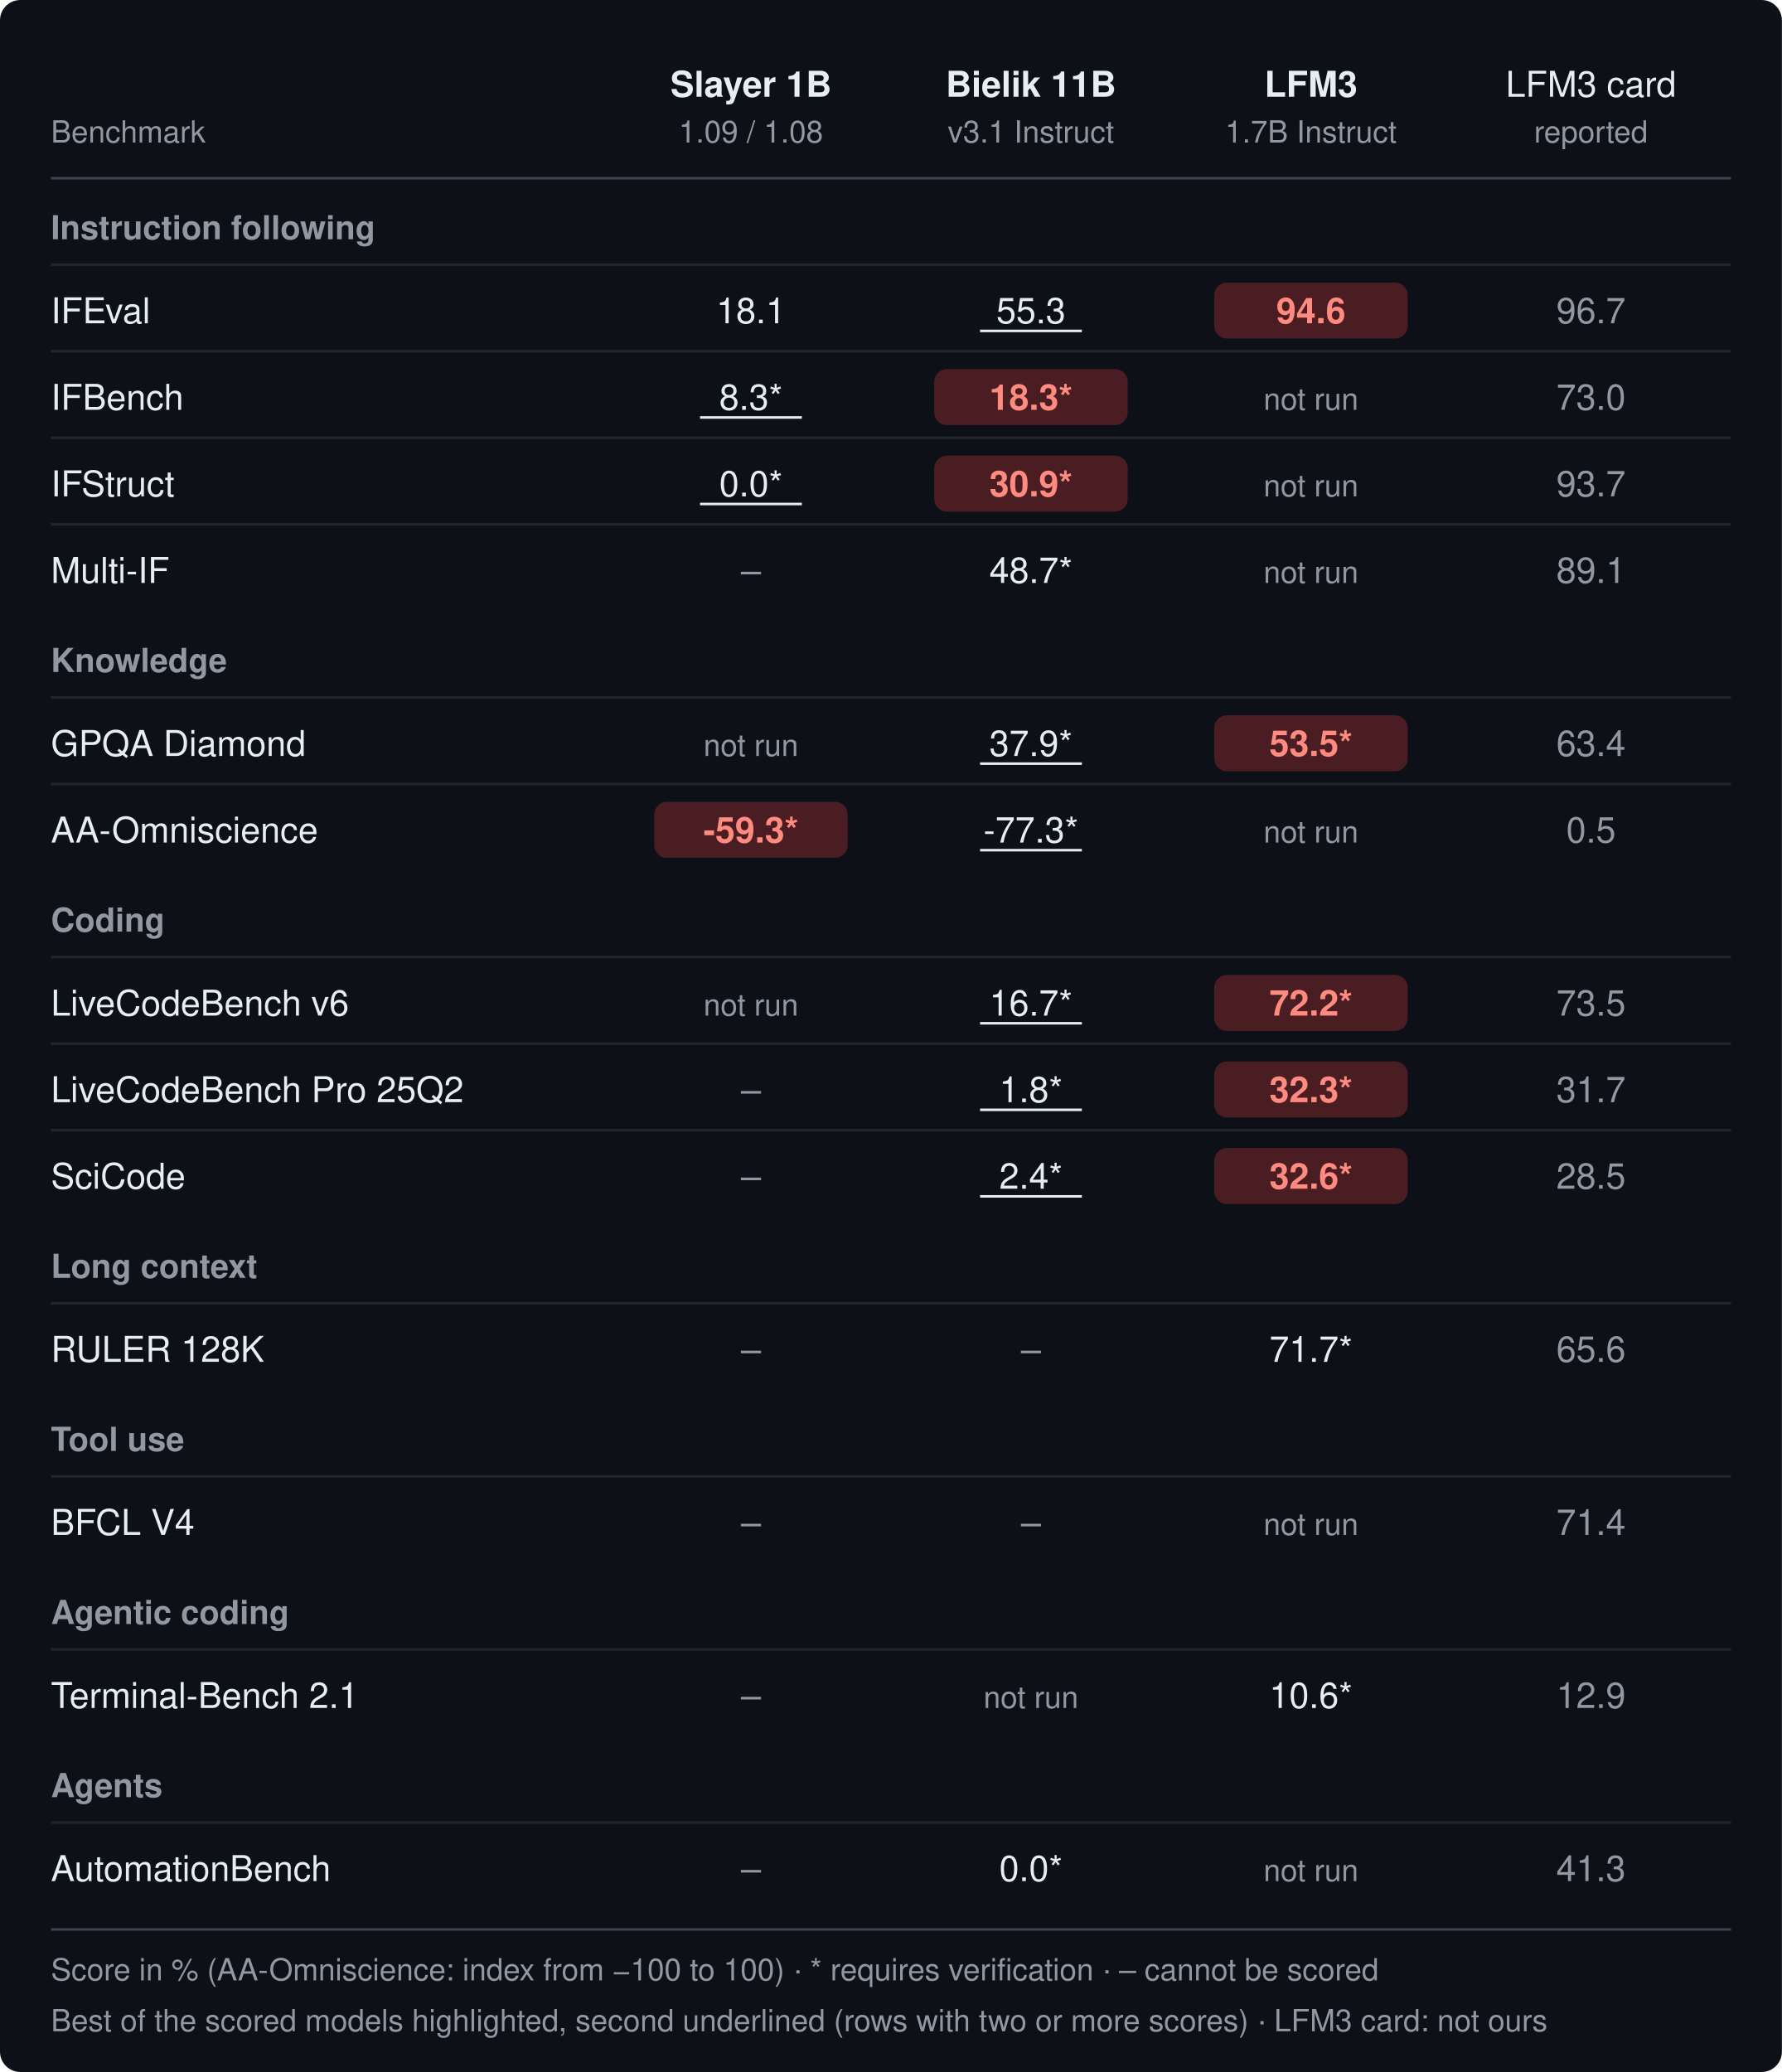
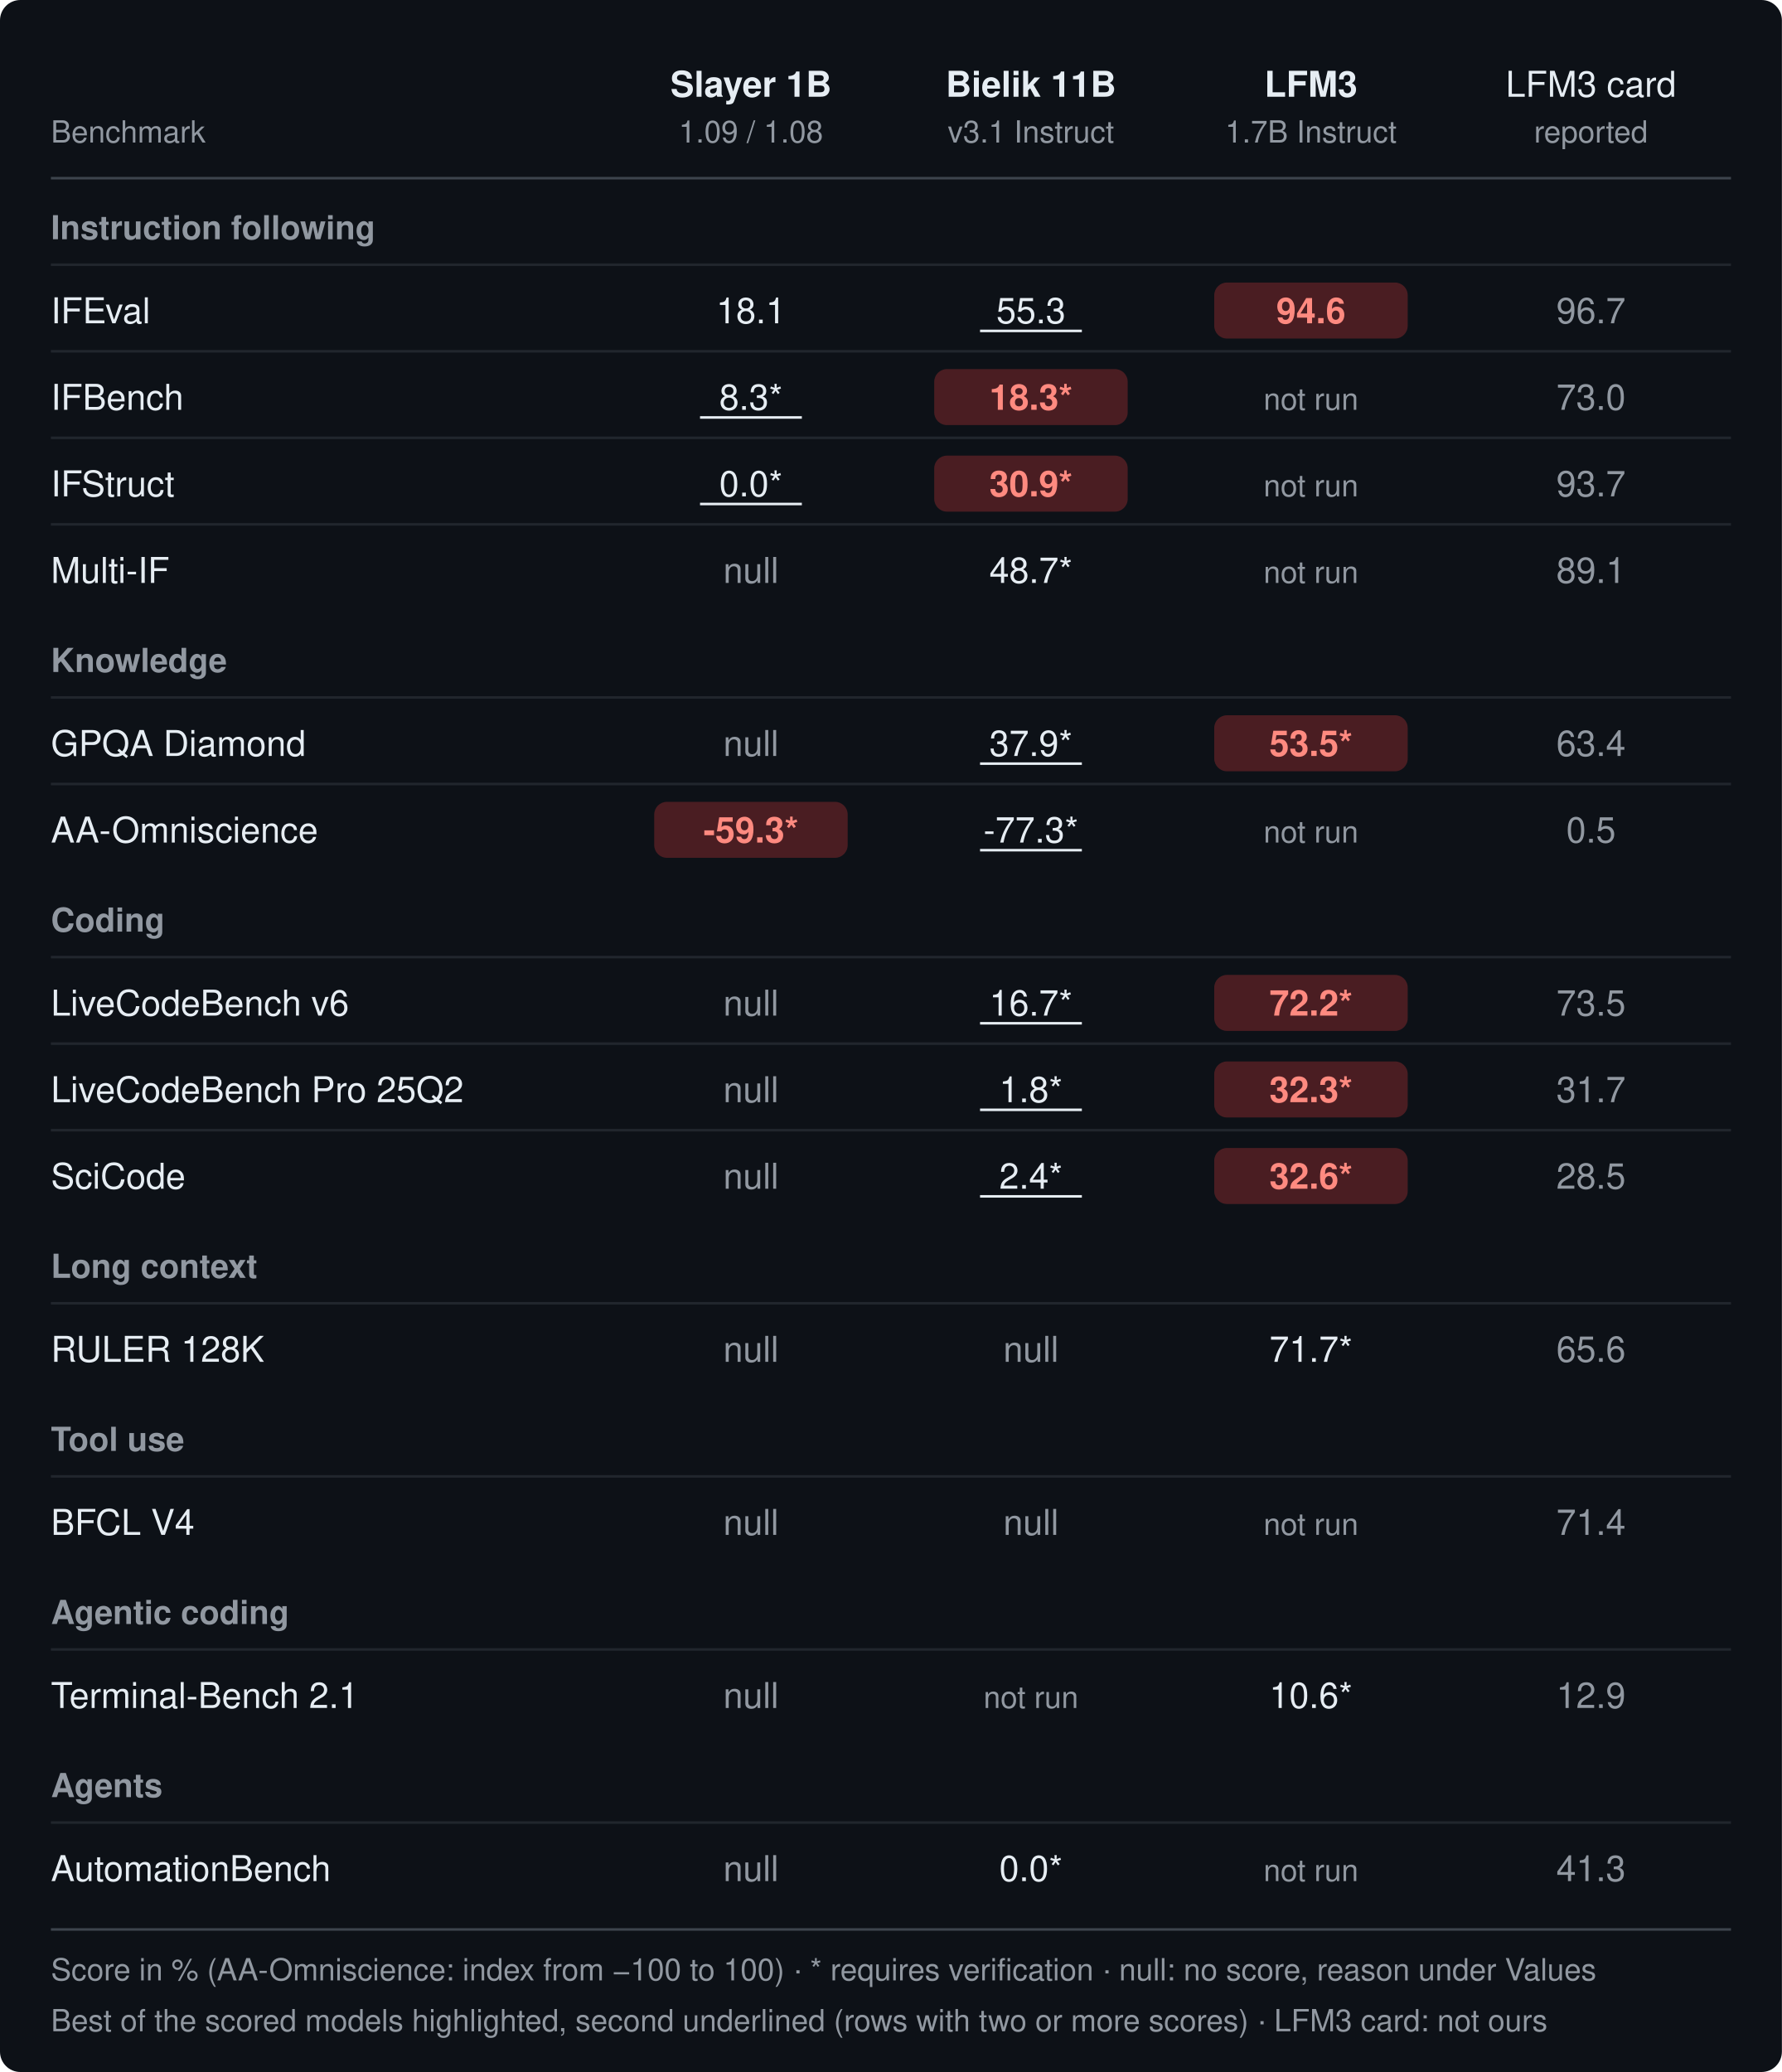
<svg xmlns="http://www.w3.org/2000/svg" width="700" height="814" viewBox="0 0 700 814" font-family="-apple-system, BlinkMacSystemFont, 'Segoe UI', Helvetica, Arial, sans-serif" font-size="14" fill="#e6edf3">
  <rect width="700" height="814" rx="8" fill="#0d1117" />
  <text x="295.0" y="38" text-anchor="middle" font-weight="600">Slayer 1B</text>
  <text x="295.0" y="56" text-anchor="middle" font-size="12" fill="#9198a1">1.09 / 1.08</text>
  <text x="405.0" y="38" text-anchor="middle" font-weight="600">Bielik 11B</text>
  <text x="405.0" y="56" text-anchor="middle" font-size="12" fill="#9198a1">v3.1 Instruct</text>
  <text x="515.0" y="38" text-anchor="middle" font-weight="600">LFM3</text>
  <text x="515.0" y="56" text-anchor="middle" font-size="12" fill="#9198a1">1.7B Instruct</text>
  <text x="625.0" y="38" text-anchor="middle" font-weight="400">LFM3 card</text>
  <text x="625.0" y="56" text-anchor="middle" font-size="12" fill="#9198a1">reported</text>
  <text x="20" y="56" font-size="12" fill="#9198a1">Benchmark</text>
  <line x1="20" x2="680" y1="70" y2="70" stroke="#3d444d" />
  <text x="20" y="94" font-size="13" font-weight="600" fill="#9198a1">Instruction following</text>
  <line x1="20" x2="680" y1="104" y2="104" stroke="#21262d" />
  <text x="20" y="127">IFEval</text>
  <text x="295.0" y="127" text-anchor="middle" data-benchmark="ifeval" data-model="slayer1b-1.08" data-rank="3">18.1</text>
  <line x1="385.0" x2="425.0" y1="130" y2="130" stroke="#e6edf3" />
  <text x="405.0" y="127" text-anchor="middle" data-benchmark="ifeval" data-model="bielik-11b-v3.1" data-rank="2">55.3</text>
  <rect x="477.0" y="111" width="76" height="22" rx="5" fill="#4a1d22" />
  <text x="515.0" y="127" text-anchor="middle" font-weight="700" fill="#ff8a80" data-benchmark="ifeval" data-model="lfm3-1.7b-ifeval" data-rank="1">94.6</text>
  <text x="625.0" y="127" text-anchor="middle" fill="#9198a1" data-card="ifeval">96.7</text>
  <line x1="20" x2="680" y1="138" y2="138" stroke="#21262d" />
  <text x="20" y="161">IFBench</text>
  <line x1="275.0" x2="315.0" y1="164" y2="164" stroke="#e6edf3" />
  <text x="295.0" y="161" text-anchor="middle" data-benchmark="ifbench" data-model="slayer1b-60000" data-rank="2">8.3*</text>
  <rect x="367.0" y="145" width="76" height="22" rx="5" fill="#4a1d22" />
  <text x="405.0" y="161" text-anchor="middle" font-weight="700" fill="#ff8a80" data-benchmark="ifbench" data-model="bielik-11b-v3.1-vllm" data-rank="1">18.3*</text>
  <text x="515.0" y="161" text-anchor="middle" fill="#9198a1" font-size="12" data-benchmark="ifbench" data-model="" data-rank="0">not run</text>
  <text x="625.0" y="161" text-anchor="middle" fill="#9198a1" data-card="ifbench">73.0</text>
  <line x1="20" x2="680" y1="172" y2="172" stroke="#21262d" />
  <text x="20" y="195">IFStruct</text>
  <line x1="275.0" x2="315.0" y1="198" y2="198" stroke="#e6edf3" />
  <text x="295.0" y="195" text-anchor="middle" data-benchmark="ifstruct" data-model="slayer1b-60000" data-rank="2">0.0*</text>
  <rect x="367.0" y="179" width="76" height="22" rx="5" fill="#4a1d22" />
  <text x="405.0" y="195" text-anchor="middle" font-weight="700" fill="#ff8a80" data-benchmark="ifstruct" data-model="bielik-11b-v3.1-vllm" data-rank="1">30.9*</text>
  <text x="515.0" y="195" text-anchor="middle" fill="#9198a1" font-size="12" data-benchmark="ifstruct" data-model="" data-rank="0">not run</text>
  <text x="625.0" y="195" text-anchor="middle" fill="#9198a1" data-card="ifstruct">93.7</text>
  <line x1="20" x2="680" y1="206" y2="206" stroke="#21262d" />
  <text x="20" y="229">Multi-IF</text>
-   <text x="295.0" y="229" text-anchor="middle" fill="#9198a1" data-benchmark="multi-if" data-model="slayer1b-60000" data-rank="0">–</text>
+   <text x="295.0" y="229" text-anchor="middle" fill="#9198a1" data-benchmark="multi-if" data-model="slayer1b-60000" data-rank="0">null</text>
  <text x="405.0" y="229" text-anchor="middle" data-benchmark="multi-if" data-model="bielik-11b-v3.1-vllm" data-rank="0">48.7*</text>
  <text x="515.0" y="229" text-anchor="middle" fill="#9198a1" font-size="12" data-benchmark="multi-if" data-model="" data-rank="0">not run</text>
  <text x="625.0" y="229" text-anchor="middle" fill="#9198a1" data-card="multi-if">89.1</text>
  <text x="20" y="264" font-size="13" font-weight="600" fill="#9198a1">Knowledge</text>
  <line x1="20" x2="680" y1="274" y2="274" stroke="#21262d" />
  <text x="20" y="297">GPQA Diamond</text>
-   <text x="295.0" y="297" text-anchor="middle" fill="#9198a1" font-size="12" data-benchmark="gpqa-diamond" data-model="" data-rank="0">not run</text>
+   <text x="295.0" y="297" text-anchor="middle" fill="#9198a1" data-benchmark="gpqa-diamond" data-model="slayer1b-1.09-k70000" data-rank="0">null</text>
  <line x1="385.0" x2="425.0" y1="300" y2="300" stroke="#e6edf3" />
  <text x="405.0" y="297" text-anchor="middle" data-benchmark="gpqa-diamond" data-model="bielik-11b-v3.1" data-rank="2">37.9*</text>
  <rect x="477.0" y="281" width="76" height="22" rx="5" fill="#4a1d22" />
  <text x="515.0" y="297" text-anchor="middle" font-weight="700" fill="#ff8a80" data-benchmark="gpqa-diamond" data-model="lfm3-1.7b" data-rank="1">53.5*</text>
  <text x="625.0" y="297" text-anchor="middle" fill="#9198a1" data-card="gpqa-diamond">63.4</text>
  <line x1="20" x2="680" y1="308" y2="308" stroke="#21262d" />
  <text x="20" y="331">AA-Omniscience</text>
  <rect x="257.0" y="315" width="76" height="22" rx="5" fill="#4a1d22" />
  <text x="295.0" y="331" text-anchor="middle" font-weight="700" fill="#ff8a80" data-benchmark="aa-omniscience" data-model="slayer1b-60000" data-rank="1">-59.3*</text>
  <line x1="385.0" x2="425.0" y1="334" y2="334" stroke="#e6edf3" />
  <text x="405.0" y="331" text-anchor="middle" data-benchmark="aa-omniscience" data-model="bielik-11b-v3.1-vllm" data-rank="2">-77.3*</text>
  <text x="515.0" y="331" text-anchor="middle" fill="#9198a1" font-size="12" data-benchmark="aa-omniscience" data-model="" data-rank="0">not run</text>
  <text x="625.0" y="331" text-anchor="middle" fill="#9198a1" data-card="aa-omniscience">0.5</text>
  <text x="20" y="366" font-size="13" font-weight="600" fill="#9198a1">Coding</text>
  <line x1="20" x2="680" y1="376" y2="376" stroke="#21262d" />
  <text x="20" y="399">LiveCodeBench v6</text>
-   <text x="295.0" y="399" text-anchor="middle" fill="#9198a1" font-size="12" data-benchmark="livecodebench-v6" data-model="" data-rank="0">not run</text>
+   <text x="295.0" y="399" text-anchor="middle" fill="#9198a1" data-benchmark="livecodebench-v6" data-model="slayer1b-1.09-k70000" data-rank="0">null</text>
  <line x1="385.0" x2="425.0" y1="402" y2="402" stroke="#e6edf3" />
  <text x="405.0" y="399" text-anchor="middle" data-benchmark="livecodebench-v6" data-model="bielik-11b-v3.1" data-rank="2">16.7*</text>
  <rect x="477.0" y="383" width="76" height="22" rx="5" fill="#4a1d22" />
  <text x="515.0" y="399" text-anchor="middle" font-weight="700" fill="#ff8a80" data-benchmark="livecodebench-v6" data-model="lfm3-1.7b" data-rank="1">72.2*</text>
  <text x="625.0" y="399" text-anchor="middle" fill="#9198a1" data-card="livecodebench-v6">73.5</text>
  <line x1="20" x2="680" y1="410" y2="410" stroke="#21262d" />
  <text x="20" y="433">LiveCodeBench Pro 25Q2</text>
-   <text x="295.0" y="433" text-anchor="middle" fill="#9198a1" data-benchmark="livecodebench-pro-25q2" data-model="slayer1b-1.09-k70000" data-rank="0">–</text>
+   <text x="295.0" y="433" text-anchor="middle" fill="#9198a1" data-benchmark="livecodebench-pro-25q2" data-model="slayer1b-1.09-k70000" data-rank="0">null</text>
  <line x1="385.0" x2="425.0" y1="436" y2="436" stroke="#e6edf3" />
  <text x="405.0" y="433" text-anchor="middle" data-benchmark="livecodebench-pro-25q2" data-model="bielik-11b-v3.1" data-rank="2">1.8*</text>
  <rect x="477.0" y="417" width="76" height="22" rx="5" fill="#4a1d22" />
  <text x="515.0" y="433" text-anchor="middle" font-weight="700" fill="#ff8a80" data-benchmark="livecodebench-pro-25q2" data-model="lfm3-1.7b" data-rank="1">32.3*</text>
  <text x="625.0" y="433" text-anchor="middle" fill="#9198a1" data-card="livecodebench-pro-25q2">31.7</text>
  <line x1="20" x2="680" y1="444" y2="444" stroke="#21262d" />
  <text x="20" y="467">SciCode</text>
-   <text x="295.0" y="467" text-anchor="middle" fill="#9198a1" data-benchmark="scicode" data-model="slayer1b-1.09-k70000" data-rank="0">–</text>
+   <text x="295.0" y="467" text-anchor="middle" fill="#9198a1" data-benchmark="scicode" data-model="slayer1b-1.09-k70000" data-rank="0">null</text>
  <line x1="385.0" x2="425.0" y1="470" y2="470" stroke="#e6edf3" />
  <text x="405.0" y="467" text-anchor="middle" data-benchmark="scicode" data-model="bielik-11b-v3.1" data-rank="2">2.4*</text>
  <rect x="477.0" y="451" width="76" height="22" rx="5" fill="#4a1d22" />
  <text x="515.0" y="467" text-anchor="middle" font-weight="700" fill="#ff8a80" data-benchmark="scicode" data-model="lfm3-1.7b" data-rank="1">32.6*</text>
  <text x="625.0" y="467" text-anchor="middle" fill="#9198a1" data-card="scicode">28.5</text>
  <text x="20" y="502" font-size="13" font-weight="600" fill="#9198a1">Long context</text>
  <line x1="20" x2="680" y1="512" y2="512" stroke="#21262d" />
  <text x="20" y="535">RULER 128K</text>
-   <text x="295.0" y="535" text-anchor="middle" fill="#9198a1" data-benchmark="ruler-128k" data-model="slayer1b-1.09-k70000" data-rank="0">–</text>
-   <text x="405.0" y="535" text-anchor="middle" fill="#9198a1" data-benchmark="ruler-128k" data-model="bielik-11b-v3.1" data-rank="0">–</text>
+   <text x="295.0" y="535" text-anchor="middle" fill="#9198a1" data-benchmark="ruler-128k" data-model="slayer1b-1.09-k70000" data-rank="0">null</text>
+   <text x="405.0" y="535" text-anchor="middle" fill="#9198a1" data-benchmark="ruler-128k" data-model="bielik-11b-v3.1" data-rank="0">null</text>
  <text x="515.0" y="535" text-anchor="middle" data-benchmark="ruler-128k" data-model="lfm3-1.7b" data-rank="0">71.7*</text>
  <text x="625.0" y="535" text-anchor="middle" fill="#9198a1" data-card="ruler-128k">65.6</text>
  <text x="20" y="570" font-size="13" font-weight="600" fill="#9198a1">Tool use</text>
  <line x1="20" x2="680" y1="580" y2="580" stroke="#21262d" />
  <text x="20" y="603">BFCL V4</text>
-   <text x="295.0" y="603" text-anchor="middle" fill="#9198a1" data-benchmark="bfcl-v4" data-model="slayer1b-60000" data-rank="0">–</text>
-   <text x="405.0" y="603" text-anchor="middle" fill="#9198a1" data-benchmark="bfcl-v4" data-model="bielik-11b-v3.1-vllm" data-rank="0">–</text>
+   <text x="295.0" y="603" text-anchor="middle" fill="#9198a1" data-benchmark="bfcl-v4" data-model="slayer1b-60000" data-rank="0">null</text>
+   <text x="405.0" y="603" text-anchor="middle" fill="#9198a1" data-benchmark="bfcl-v4" data-model="bielik-11b-v3.1-vllm" data-rank="0">null</text>
  <text x="515.0" y="603" text-anchor="middle" fill="#9198a1" font-size="12" data-benchmark="bfcl-v4" data-model="" data-rank="0">not run</text>
  <text x="625.0" y="603" text-anchor="middle" fill="#9198a1" data-card="bfcl-v4">71.4</text>
  <text x="20" y="638" font-size="13" font-weight="600" fill="#9198a1">Agentic coding</text>
  <line x1="20" x2="680" y1="648" y2="648" stroke="#21262d" />
  <text x="20" y="671">Terminal-Bench 2.1</text>
-   <text x="295.0" y="671" text-anchor="middle" fill="#9198a1" data-benchmark="terminal-bench-2-1" data-model="slayer1b-1.09-k70000" data-rank="0">–</text>
+   <text x="295.0" y="671" text-anchor="middle" fill="#9198a1" data-benchmark="terminal-bench-2-1" data-model="slayer1b-1.09-k70000" data-rank="0">null</text>
  <text x="405.0" y="671" text-anchor="middle" fill="#9198a1" font-size="12" data-benchmark="terminal-bench-2-1" data-model="" data-rank="0">not run</text>
  <text x="515.0" y="671" text-anchor="middle" data-benchmark="terminal-bench-2-1" data-model="lfm3-1.7b" data-rank="0">10.6*</text>
  <text x="625.0" y="671" text-anchor="middle" fill="#9198a1" data-card="terminal-bench-2-1">12.9</text>
  <text x="20" y="706" font-size="13" font-weight="600" fill="#9198a1">Agents</text>
  <line x1="20" x2="680" y1="716" y2="716" stroke="#21262d" />
  <text x="20" y="739">AutomationBench</text>
-   <text x="295.0" y="739" text-anchor="middle" fill="#9198a1" data-benchmark="automationbench" data-model="slayer1b-60000" data-rank="0">–</text>
+   <text x="295.0" y="739" text-anchor="middle" fill="#9198a1" data-benchmark="automationbench" data-model="slayer1b-60000" data-rank="0">null</text>
  <text x="405.0" y="739" text-anchor="middle" data-benchmark="automationbench" data-model="bielik-11b-v3.1-vllm" data-rank="0">0.0*</text>
  <text x="515.0" y="739" text-anchor="middle" fill="#9198a1" font-size="12" data-benchmark="automationbench" data-model="" data-rank="0">not run</text>
  <text x="625.0" y="739" text-anchor="middle" fill="#9198a1" data-card="automationbench">41.3</text>
  <line x1="20" x2="680" y1="758" y2="758" stroke="#3d444d" />
-   <text x="20" y="778" font-size="12" fill="#9198a1">Score in % (AA-Omniscience: index from −100 to 100) · * requires verification · – cannot be scored</text>
+   <text x="20" y="778" font-size="12" fill="#9198a1">Score in % (AA-Omniscience: index from −100 to 100) · * requires verification · null: no score, reason under Values</text>
  <text x="20" y="798" font-size="12" fill="#9198a1">Best of the scored models highlighted, second underlined (rows with two or more scores) · LFM3 card: not ours</text>
</svg>
